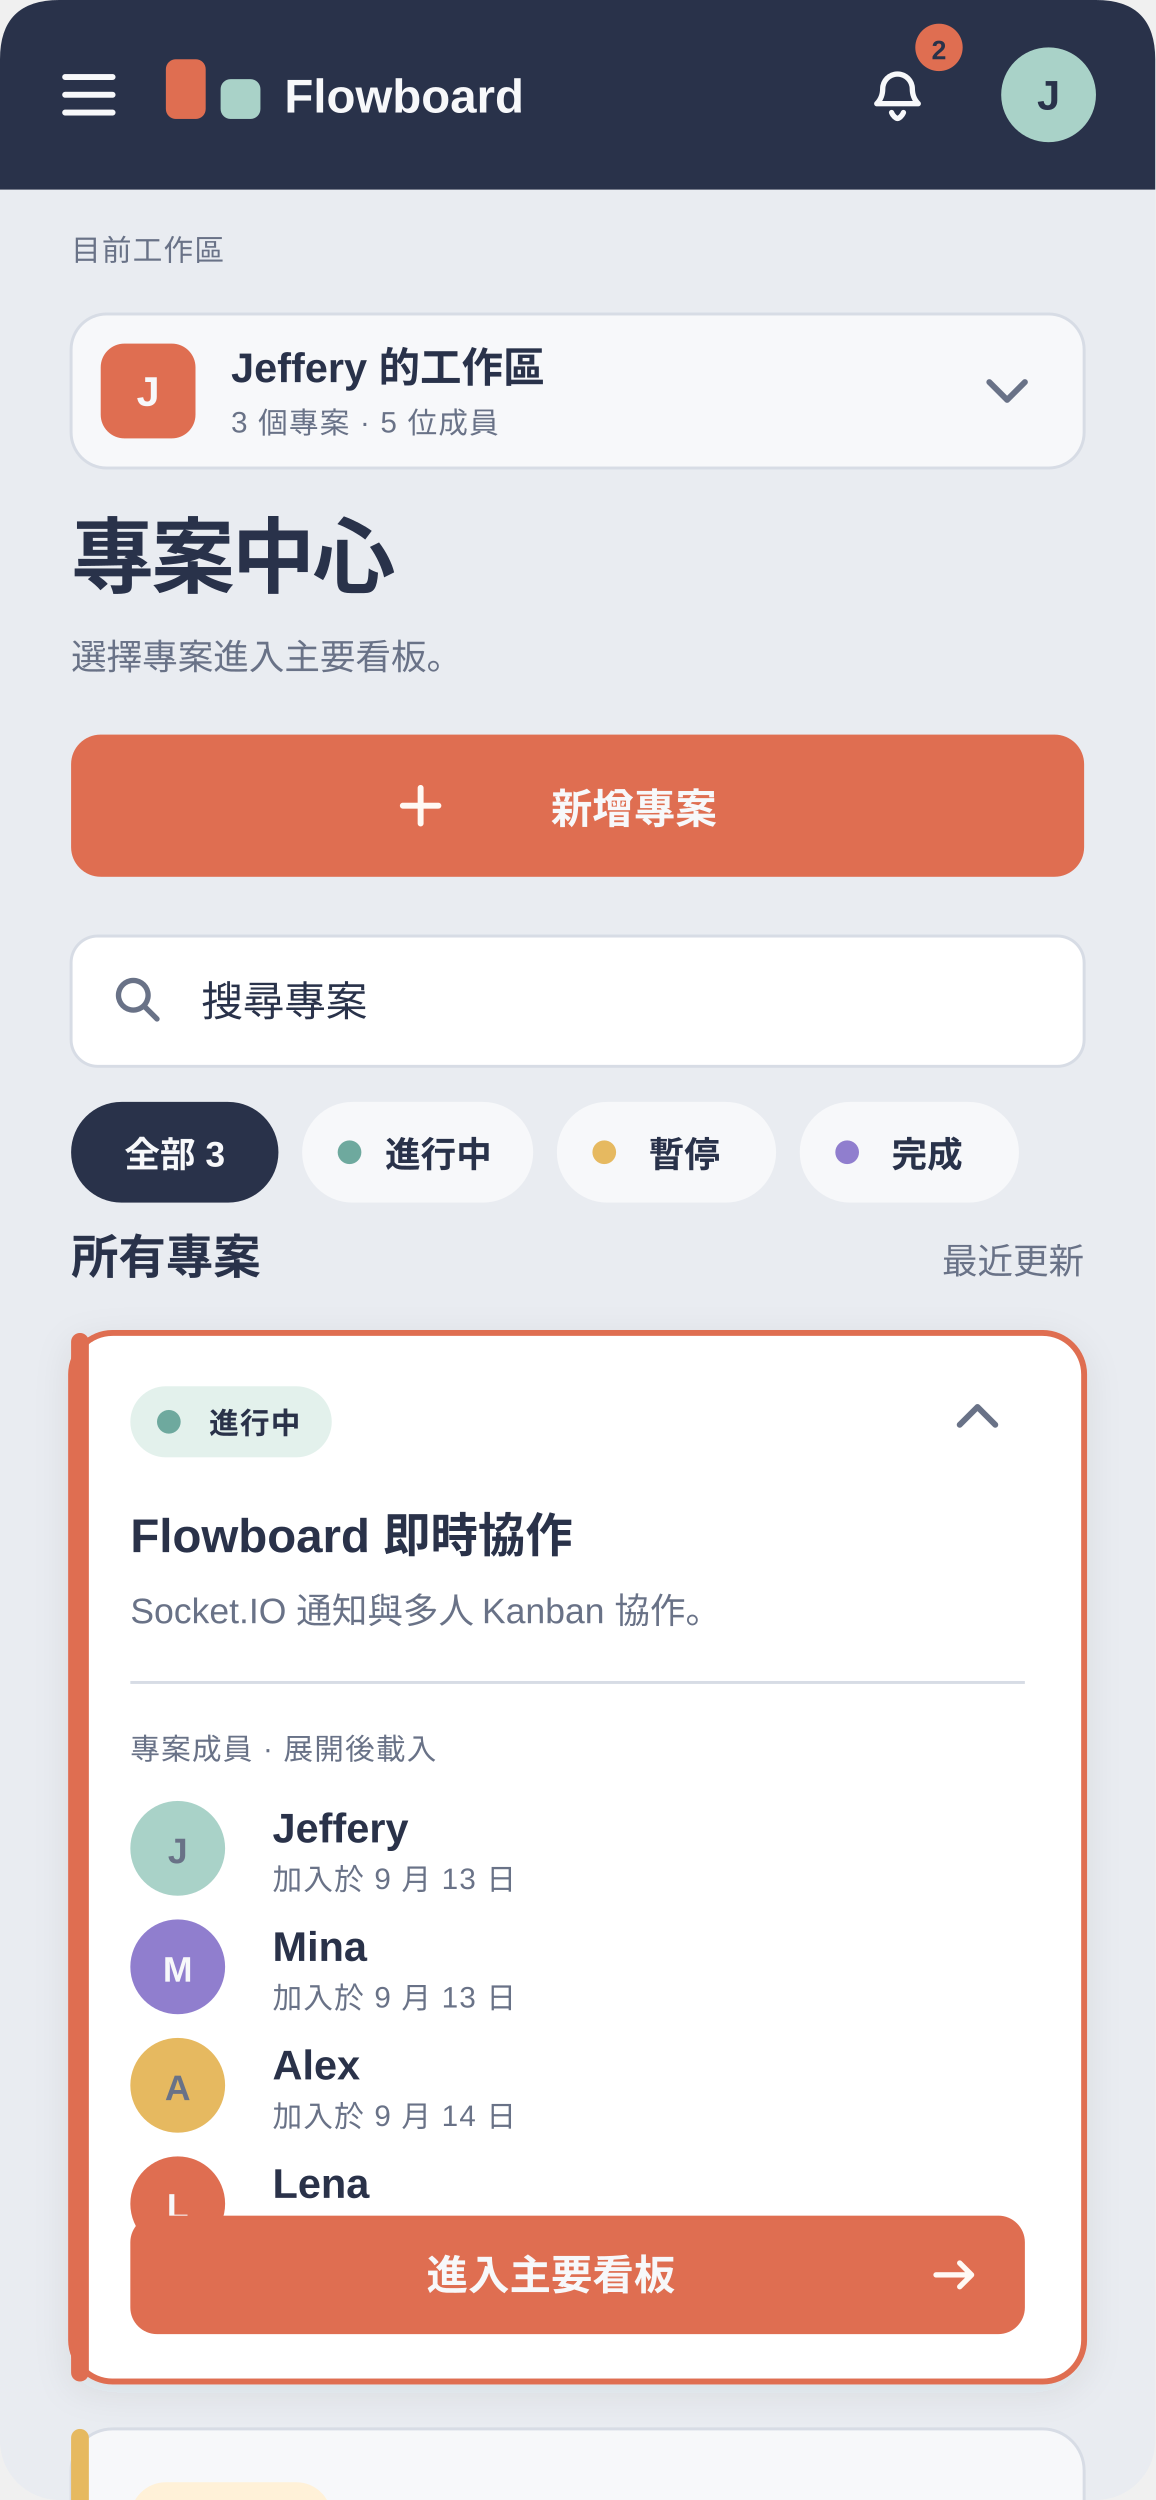
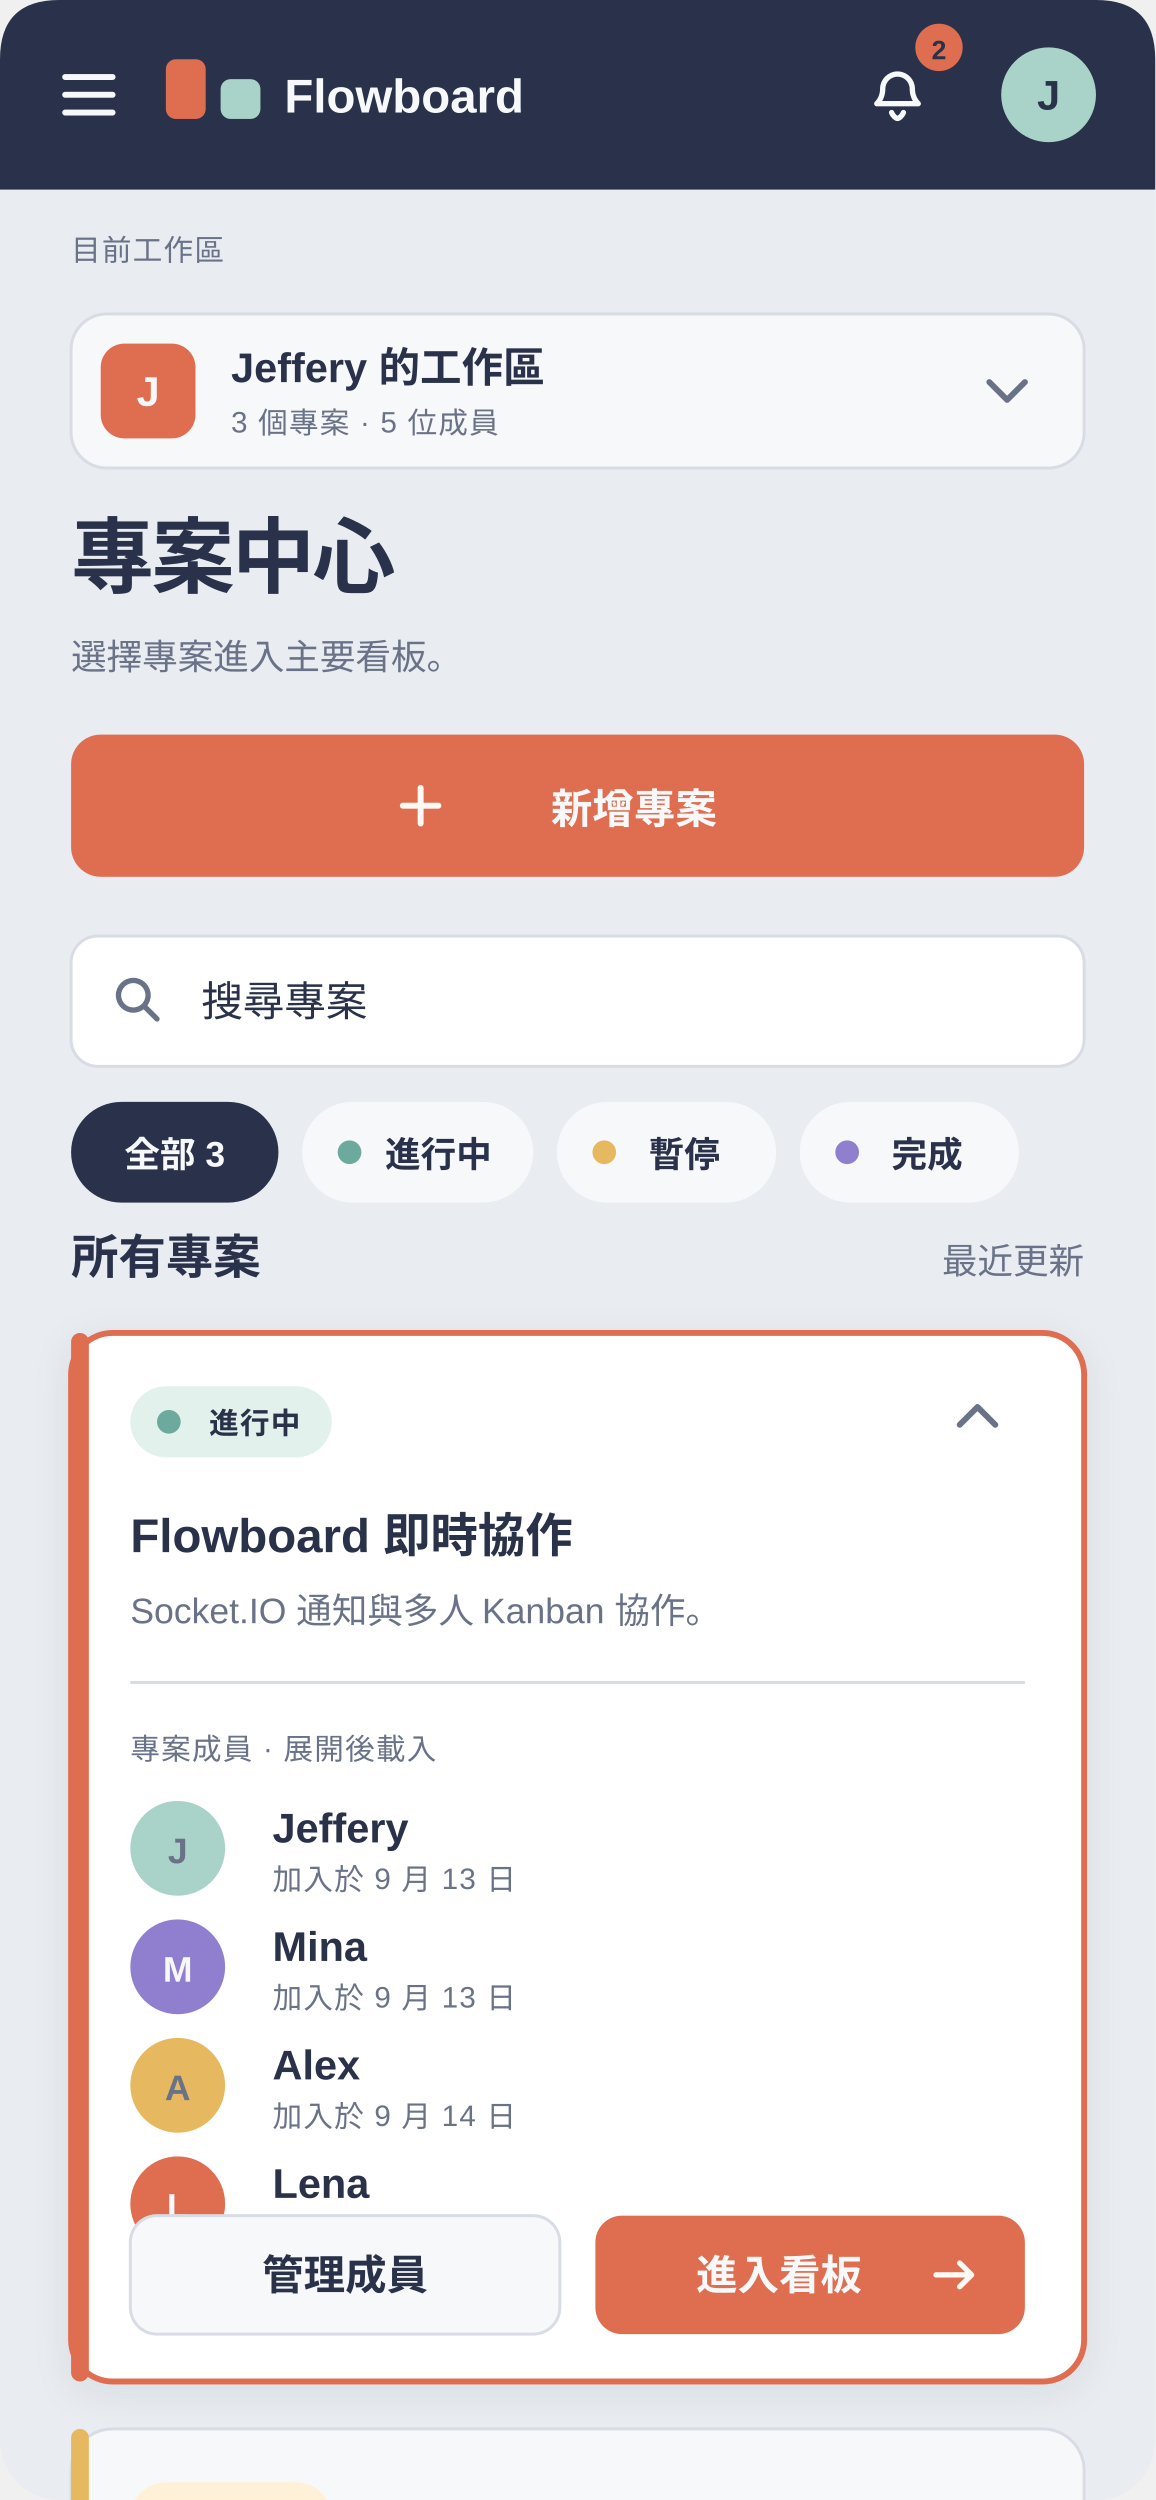
<svg xmlns="http://www.w3.org/2000/svg" width="390" height="844" viewBox="0 0 390 844">
  <defs>
    <filter id="surface-shadow" x="-12%" y="-12%" width="124%" height="132%">
      <feDropShadow dx="0" dy="3" stdDeviation="6" flood-color="#29324A" flood-opacity=".08" />
    </filter>
    <style>
      text{font-family:"Noto Sans TC","PingFang TC",Arial,sans-serif;fill:#29324A}.display{font-size:28px;font-weight:750;letter-spacing:-.03em}.title{font-size:20px;font-weight:700}.h2{font-size:16px;font-weight:700}.body{font-size:14px}.small{font-size:12px;fill:#697287}.tiny{font-size:10px;letter-spacing:.04em;fill:#697287}.inverse{fill:#F7F8FA}.soft{fill:#BFC7D7}.button{font-size:14px;font-weight:700}.medium{font-weight:700}.status{font-size:10px;font-weight:700;letter-spacing:.04em}.tab{font-size:12px;font-weight:700}
    </style>
    <g id="mark">
      <rect width="16" height="24" rx="4" fill="#DF6E51" />
      <rect x="22" y="8" width="16" height="16" rx="4" fill="#A9D2C8" />
    </g>
    <g id="plus-icon" fill="none" stroke="currentColor" stroke-width="2" stroke-linecap="round">
      <path d="M8 2v12M2 8h12" />
    </g>
    <g id="menu-icon" fill="none" stroke="currentColor" stroke-width="2" stroke-linecap="round">
      <path d="M2 4h16M2 10h16M2 16h16" />
    </g>
    <g id="bell-icon" fill="none" stroke="currentColor" stroke-width="1.8" stroke-linecap="round" stroke-linejoin="round">
      <path d="M3 12c1.4-1.4 2-3.2 2-5a5 5 0 0 1 10 0c0 1.8.6 3.6 2 5H3Z" />
      <path d="M8 15c.5 1.2 1.5 2 2 2s1.5-.8 2-2" />
    </g>
    <g id="search-icon" fill="none" stroke="currentColor" stroke-width="1.8" stroke-linecap="round">
      <circle cx="7" cy="7" r="5" />
      <path d="m11 11 4 4" />
    </g>
    <g id="chevron-down" fill="none" stroke="currentColor" stroke-width="2" stroke-linecap="round" stroke-linejoin="round">
      <path d="m2 5 6 6 6-6" />
    </g>
    <g id="chevron-up" fill="none" stroke="currentColor" stroke-width="2" stroke-linecap="round" stroke-linejoin="round">
      <path d="m2 11 6-6 6 6" />
    </g>
    <g id="users-icon" fill="none" stroke="currentColor" stroke-width="1.8" stroke-linecap="round" stroke-linejoin="round">
      <circle cx="6" cy="5" r="3" />
      <path d="M1 15c0-3 2-5 5-5s5 2 5 5M11 4c2 0 3 1 3 3 0 1-.5 2-1.5 2.5M12 11c2.5 0 4 1.5 4 4" />
    </g>
    <g id="arrow-icon" fill="none" stroke="currentColor" stroke-width="1.8" stroke-linecap="round" stroke-linejoin="round">
      <path d="M2 8h12M10 4l4 4-4 4" />
    </g>
  </defs>
  <g id="workspace-project-overview-mobile">
    <rect width="390" height="844" rx="20" fill="#E9ECF1" />
    <path d="M0 20Q0 0 20 0h350q20 0 20 20v44H0z" fill="#29324A" />
    <g transform="translate(20 20)">
      <rect x="-8" y="-8" width="40" height="40" rx="10" fill="#29324A" />
      <g transform="translate(0 2)" color="#F7F8FA">
        <use href="#menu-icon" />
      </g>
      <use href="#mark" transform="translate(36 0) scale(.84)" />
      <text x="76" y="18" class="h2 inverse">Flowboard</text>
      <rect x="262" y="-8" width="40" height="40" rx="10" fill="#29324A" />
      <g transform="translate(273 3)" color="#F7F8FA">
        <use href="#bell-icon" />
      </g>
      <circle cx="297" cy="-4" r="8" fill="#DF6E51" />
      <text x="297" y="0" text-anchor="middle" font-size="9" font-weight="700" fill="#FFFFFF">2</text>
      <circle cx="334" cy="12" r="16" fill="#A9D2C8" />
      <text x="334" y="17" text-anchor="middle" class="body medium">J</text>
    </g>
    <g transform="translate(24 88)">
      <text class="tiny">目前工作區</text>
      <g transform="translate(0 18)">
        <rect width="342" height="52" rx="12" fill="#F7F8FA" stroke="#D7DCE5" />
        <rect x="10" y="10" width="32" height="32" rx="8" fill="#DF6E51" />
        <text x="26" y="31" text-anchor="middle" class="body inverse medium">J</text>
        <text x="54" y="23" class="body medium">Jeffery 的工作區</text>
        <text x="54" y="40" class="tiny">3 個專案 · 5 位成員</text>
        <g transform="translate(308 18)" color="#697287">
          <use href="#chevron-down" />
        </g>
      </g>
      <text y="110" class="display">專案中心</text>
      <text y="138" class="small">選擇專案進入主要看板。</text>
      <g transform="translate(0 160)">
        <rect width="342" height="48" rx="10" fill="#DF6E51" />
        <g transform="translate(110 16)" color="#FFF9F4">
          <use href="#plus-icon" />
        </g>
        <text x="190" y="30" text-anchor="middle" class="button inverse">新增專案</text>
      </g>
      <g transform="translate(0 228)">
        <rect width="342" height="44" rx="9" fill="#FFFFFF" stroke="#D7DCE5" />
        <g transform="translate(14 13)" color="#697287">
          <use href="#search-icon" />
        </g>
        <text x="44" y="27" class="body" fill="#8B95A8">搜尋專案</text>
      </g>
      <g transform="translate(0 284)">
        <rect width="70" height="34" rx="17" fill="#29324A" />
        <text x="35" y="22" text-anchor="middle" class="tab inverse">全部 3</text>
        <rect x="78" width="78" height="34" rx="17" fill="#F7F8FA" />
        <circle cx="94" cy="17" r="4" fill="#6EA99E" />
        <text x="124" y="22" text-anchor="middle" class="tab">進行中</text>
        <rect x="164" width="74" height="34" rx="17" fill="#F7F8FA" />
        <circle cx="180" cy="17" r="4" fill="#E6B960" />
        <text x="207" y="22" text-anchor="middle" class="tab">暫停</text>
        <rect x="246" width="74" height="34" rx="17" fill="#F7F8FA" />
        <circle cx="262" cy="17" r="4" fill="#907ECE" />
        <text x="289" y="22" text-anchor="middle" class="tab">完成</text>
      </g>
      <g id="mobile-project-list" transform="translate(0 342)">
        <text class="h2">所有專案</text>
        <text x="342" text-anchor="end" class="small">最近更新</text>
        <g id="mobile-project-flowboard-expanded" transform="translate(0 20)" filter="url(#surface-shadow)">
          <rect width="342" height="354" rx="14" fill="#FFFFFF" stroke="#DF6E51" stroke-width="2" />
          <rect width="6" height="354" rx="3" fill="#DF6E51" />
          <g transform="translate(20 18)">
            <rect width="68" height="24" rx="12" fill="#E3F1EC" />
            <circle cx="13" cy="12" r="4" fill="#6EA99E" />
            <text x="42" y="16" text-anchor="middle" class="status" fill="#31665D">進行中</text>
          </g>
          <text x="20" y="74" class="h2">Flowboard 即時協作</text>
          <text x="20" y="98" class="small">Socket.IO 通知與多人 Kanban 協作。</text>
          <g transform="translate(298 20)" color="#697287">
            <use href="#chevron-up" />
          </g>
          <line x1="20" y1="118" x2="322" y2="118" stroke="#D7DCE5" />
          <text x="20" y="144" class="tiny">專案成員 · 展開後載入</text>
          <g transform="translate(20 158)">
            <circle cx="16" cy="16" r="16" fill="#A9D2C8" />
            <text x="16" y="21" text-anchor="middle" class="small medium">J</text>
            <text x="48" y="14" class="body medium">Jeffery</text>
            <text x="48" y="30" class="tiny">加入於 9 月 13 日</text>
            <circle cx="16" cy="56" r="16" fill="#907ECE" />
            <text x="16" y="61" text-anchor="middle" class="small inverse medium">M</text>
            <text x="48" y="54" class="body medium">Mina</text>
            <text x="48" y="70" class="tiny">加入於 9 月 13 日</text>
            <circle cx="16" cy="96" r="16" fill="#E6B960" />
            <text x="16" y="101" text-anchor="middle" class="small medium">A</text>
            <text x="48" y="94" class="body medium">Alex</text>
            <text x="48" y="110" class="tiny">加入於 9 月 14 日</text>
            <circle cx="16" cy="136" r="16" fill="#DF6E51" />
            <text x="16" y="141" text-anchor="middle" class="small inverse medium">L</text>
            <text x="48" y="134" class="body medium">Lena</text>
            <text x="48" y="150" class="tiny">加入於 9 月 14 日</text>
          </g>
          <g transform="translate(20 298)">
-             <rect width="302" height="40" rx="9" fill="#DF6E51" />
-             <text x="142" y="25" text-anchor="middle" class="button inverse">進入主要看板</text>
+             <rect width="145" height="40" rx="9" fill="#F7F8FA" stroke="#D7DCE5" />
+             <text x="72.5" y="25" text-anchor="middle" class="button">管理成員</text>
+             <rect x="157" width="145" height="40" rx="9" fill="#DF6E51" />
+             <text x="219" y="25" text-anchor="middle" class="button inverse">進入看板</text>
            <g transform="translate(270 12)" color="#FFF9F4">
              <use href="#arrow-icon" />
            </g>
          </g>
        </g>
        <g id="mobile-project-release-collapsed" transform="translate(0 390)">
          <rect width="342" height="148" rx="14" fill="#F7F8FA" stroke="#D7DCE5" />
          <rect width="6" height="148" rx="3" fill="#E6B960" />
          <g transform="translate(20 18)">
            <rect width="68" height="24" rx="12" fill="#FFF1D8" />
            <circle cx="13" cy="12" r="4" fill="#E6B960" />
            <text x="42" y="16" text-anchor="middle" class="status" fill="#7A4D00">暫停中</text>
          </g>
          <text x="20" y="74" class="h2">發佈自動化</text>
          <text x="20" y="98" class="small">CI/CD、部署檢查與環境穩定性追蹤。</text>
          <text x="20" y="128" class="tiny">更新於昨天</text>
          <g transform="translate(298 116)" color="#697287">
            <use href="#chevron-down" />
          </g>
        </g>
      </g>
    </g>
  </g>
</svg>
